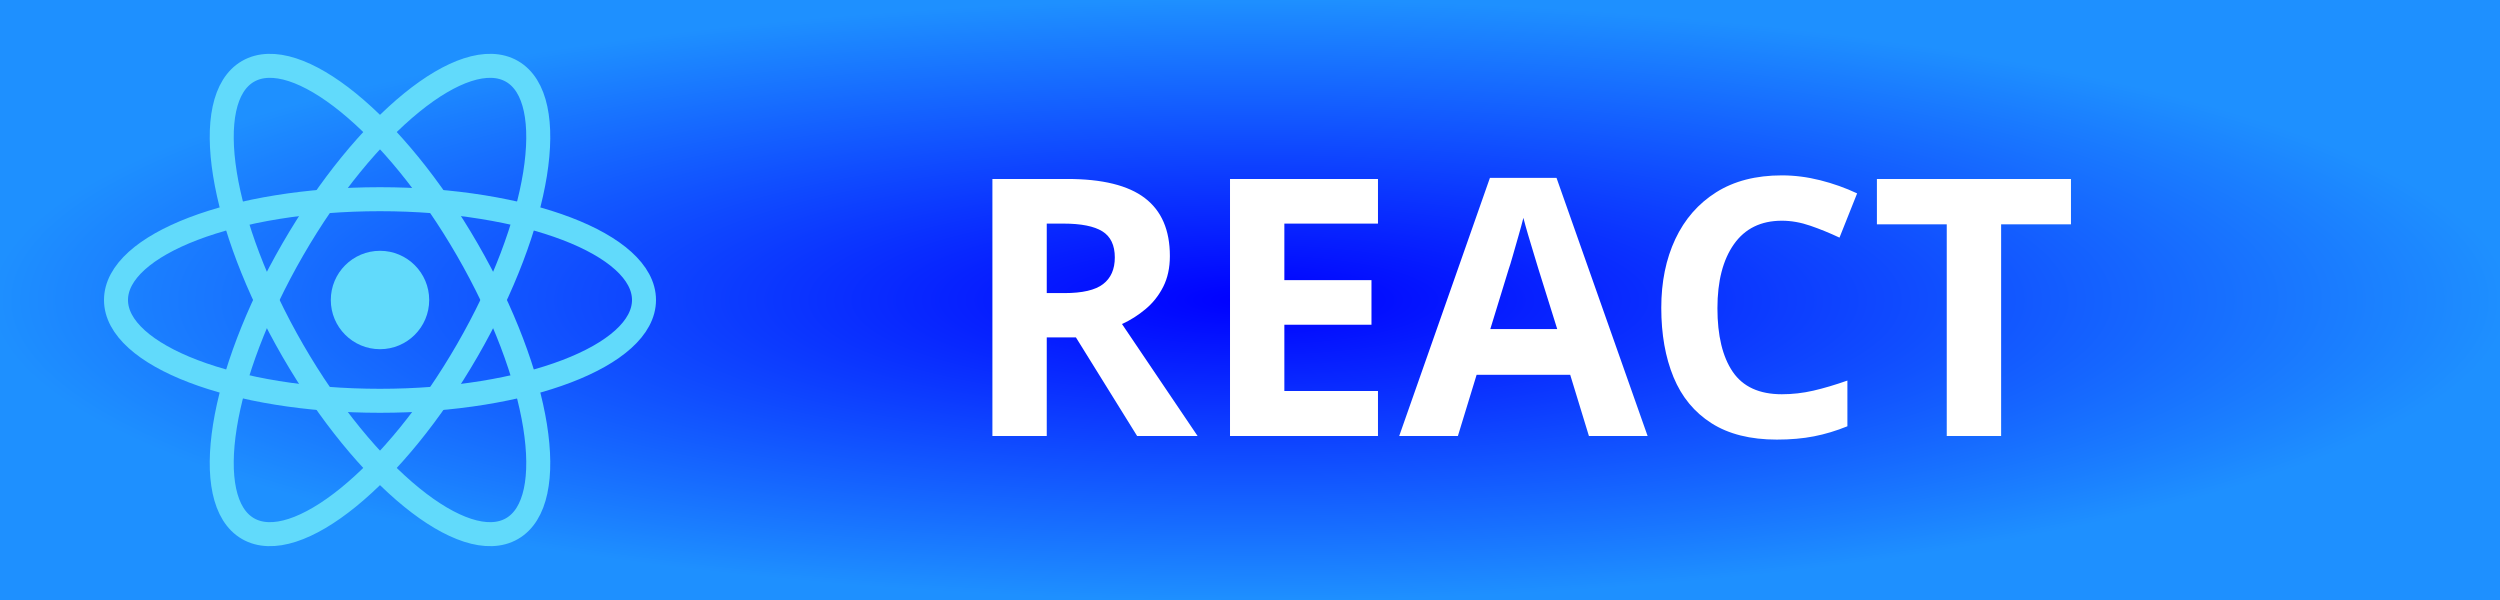
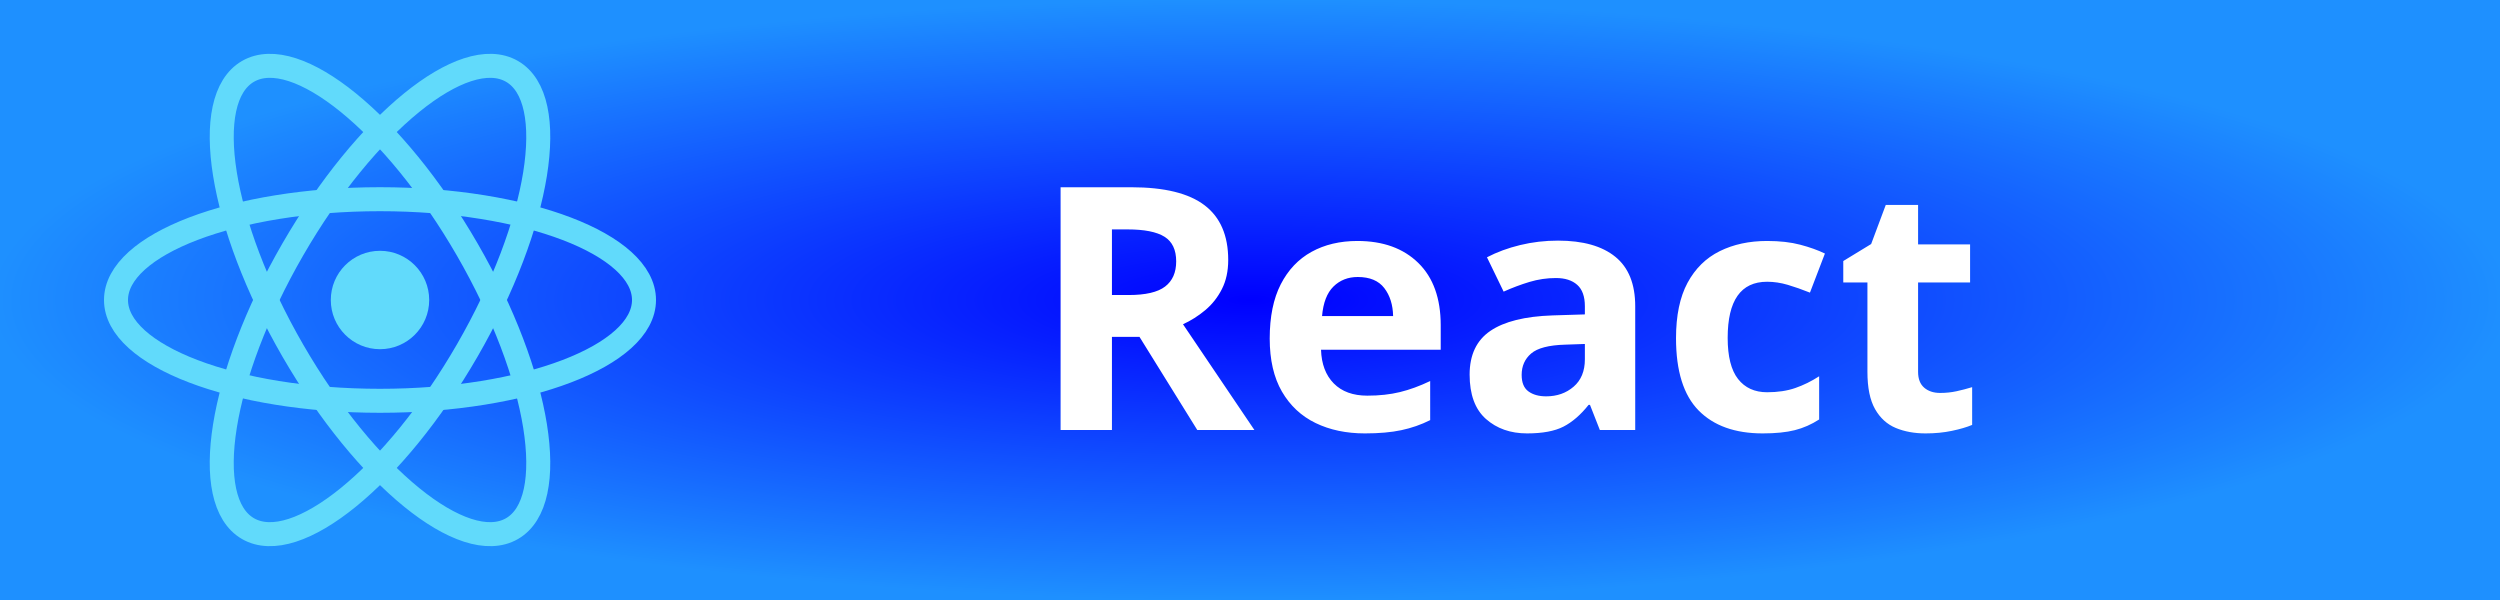
- <svg xmlns="http://www.w3.org/2000/svg" width="125" height="30" role="img" aria-label="JAVA">
+ <svg xmlns="http://www.w3.org/2000/svg" width="125" height="30" role="img" aria-label="React">
  <defs>
    <radialGradient id="boxFill" cx="50%" cy="50%" r="50%" fx="50%" fy="50%">
      <stop offset="0%" stop-color="#0000FF">
        <animate attributeName="stop-color" values="#00BFFF;#87CEFA;#4682B4;#0000FF;#1E90FF;#00BFFF" dur="4s" repeatCount="indefinite" />
      </stop>
      <stop offset="100%" stop-color="#1E90FF">
        <animate attributeName="stop-color" values="#87CEFA;#4682B4;#5F9EA0;#1E90FF;#00BFFF;#87CEFA" dur="4s" repeatCount="indefinite" />
      </stop>
    </radialGradient>
  </defs>
  <rect x="0" y="0" width="125" height="30" fill="url(#boxFill)" />
  <g transform="translate(19, 15) scale(1.2)">
    <circle cx="0" cy="0" r="2.05" fill="#61dafb" />
    <g stroke="#61dafb" stroke-width="1" fill="none">
      <ellipse rx="11" ry="4.2" />
      <ellipse rx="11" ry="4.2" transform="rotate(60)" />
      <ellipse rx="11" ry="4.2" transform="rotate(120)" />
    </g>
  </g>
-   <text transform="scale(0.1)" x="480" y="218" fill="#fff" font-size="180" font-weight="600" font-family="Tahoma, Geneva, sans-serif">
-         REACT
+   <text transform="scale(0.1)" x="515" y="215" fill="#fff" font-size="170" font-weight="600" font-family="Tahoma, Geneva, sans-serif">
+         React
    </text>
</svg>
